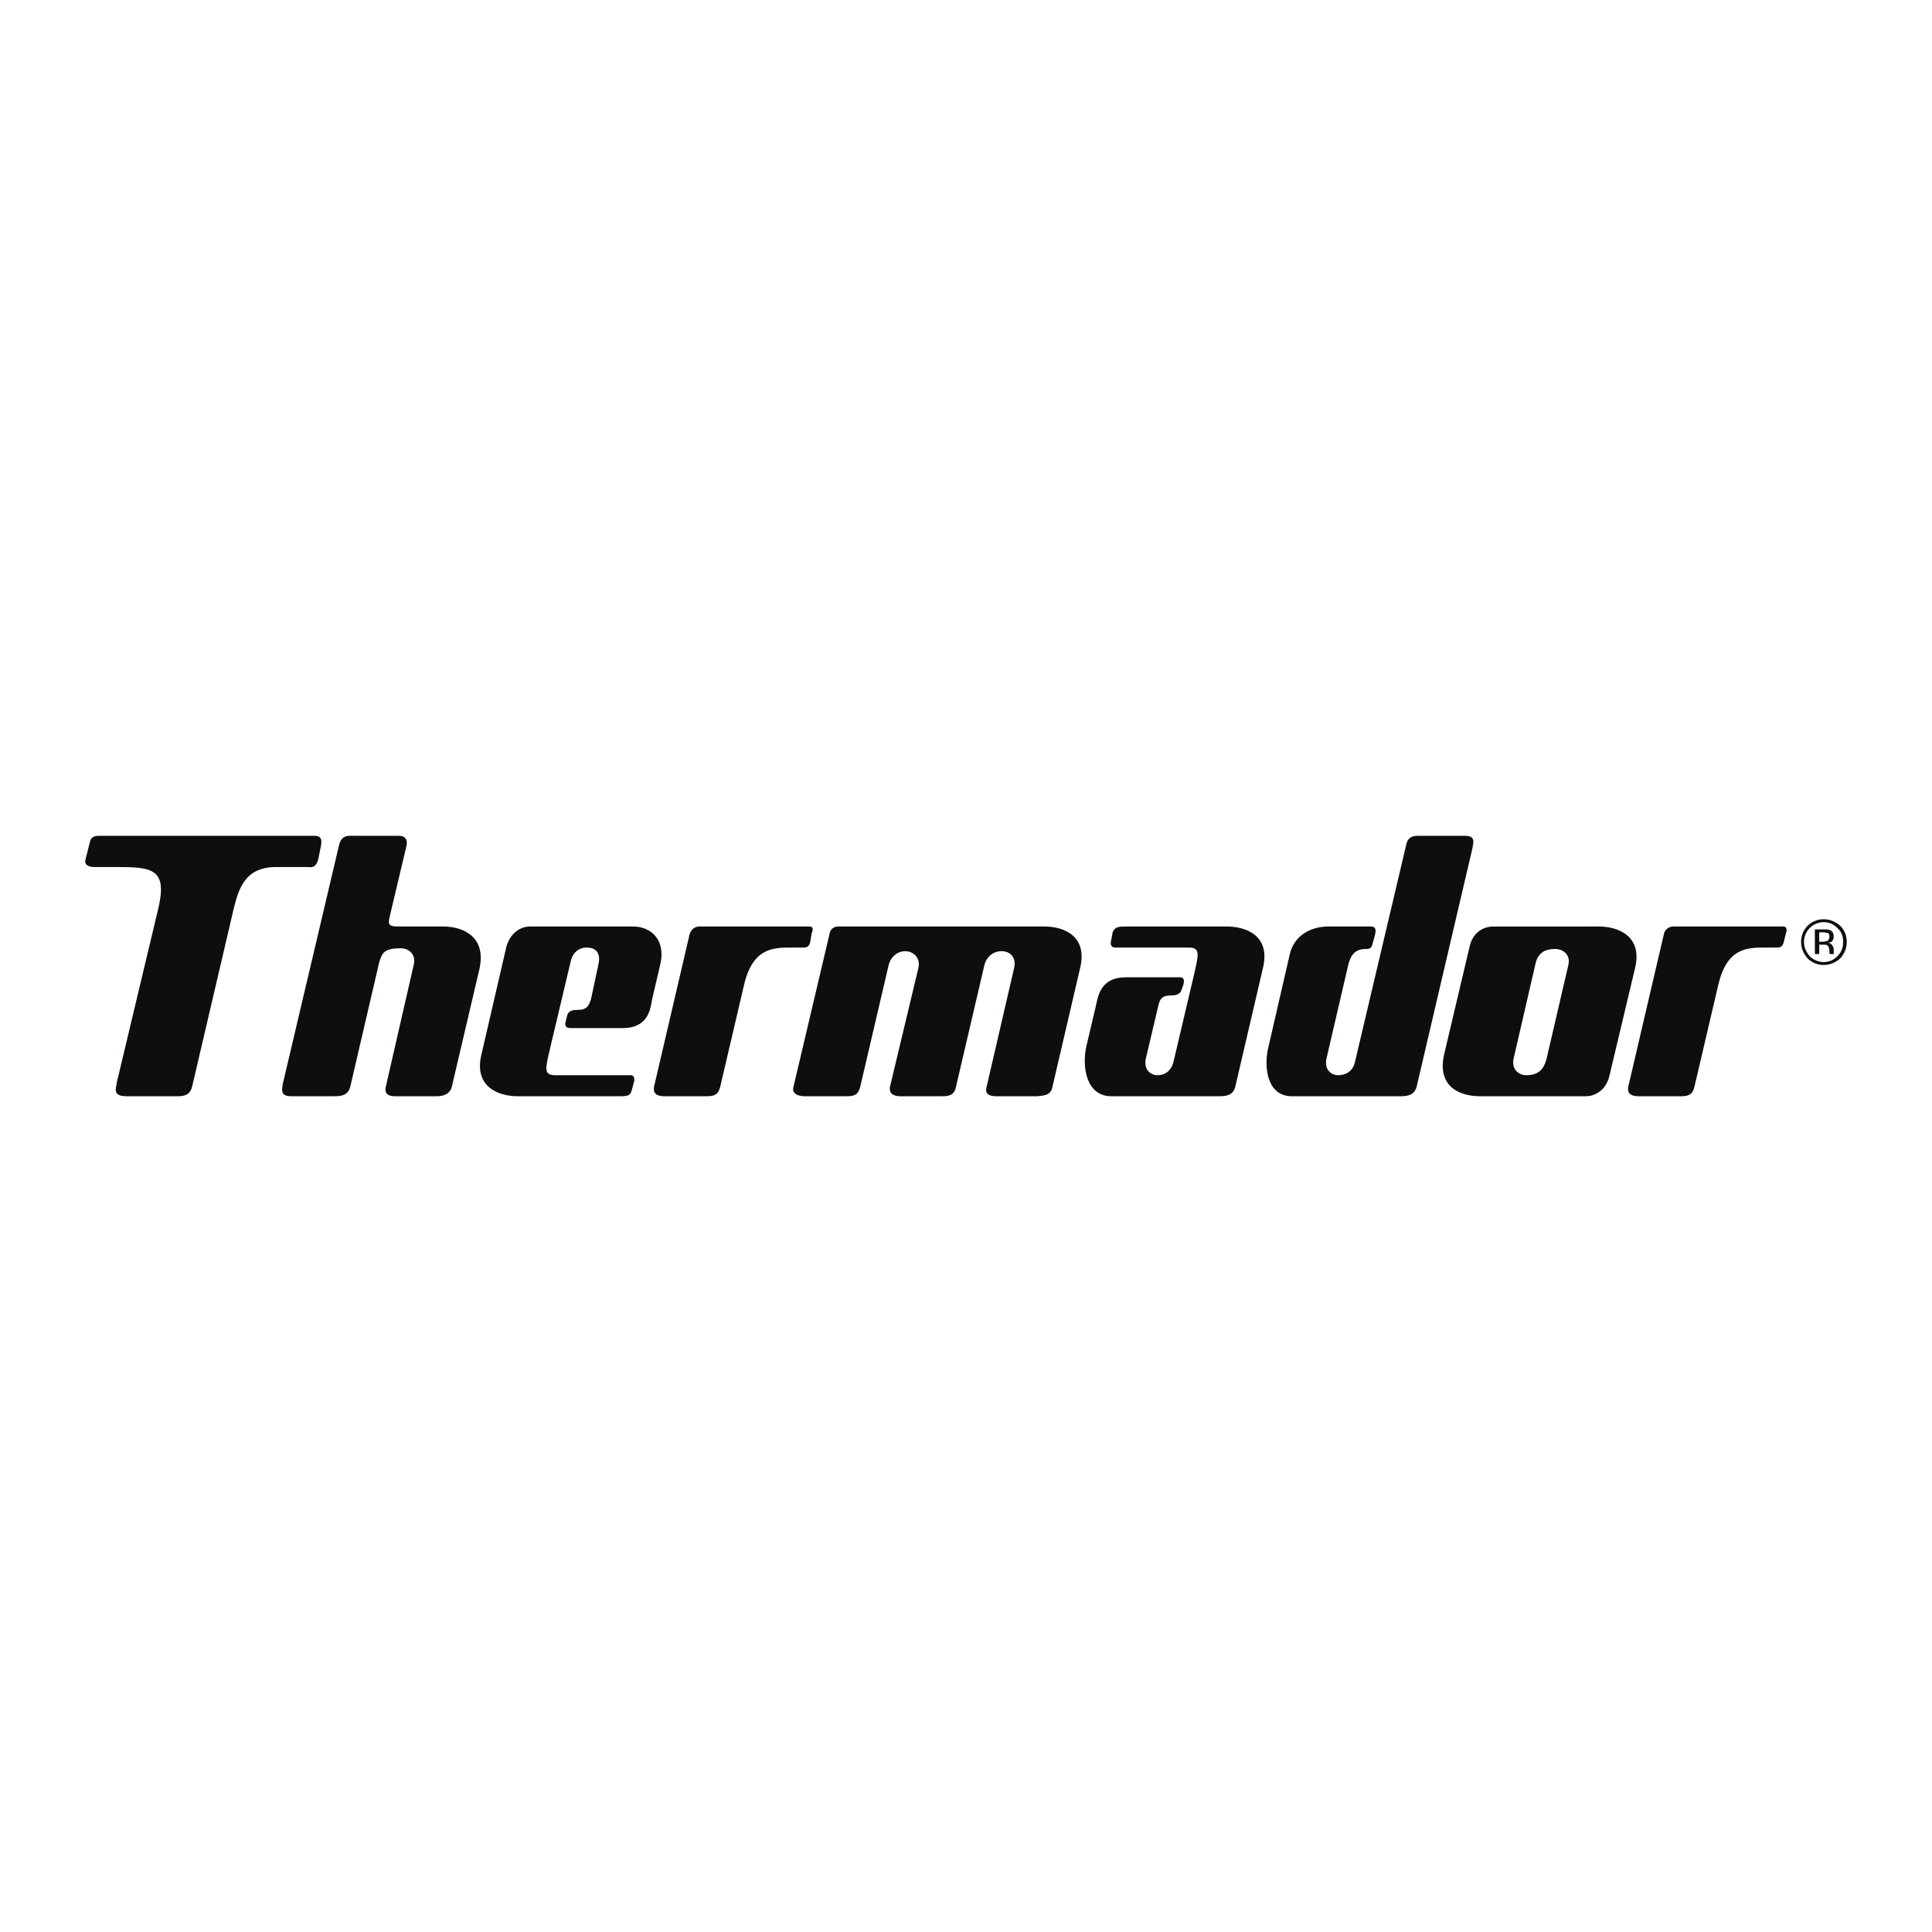
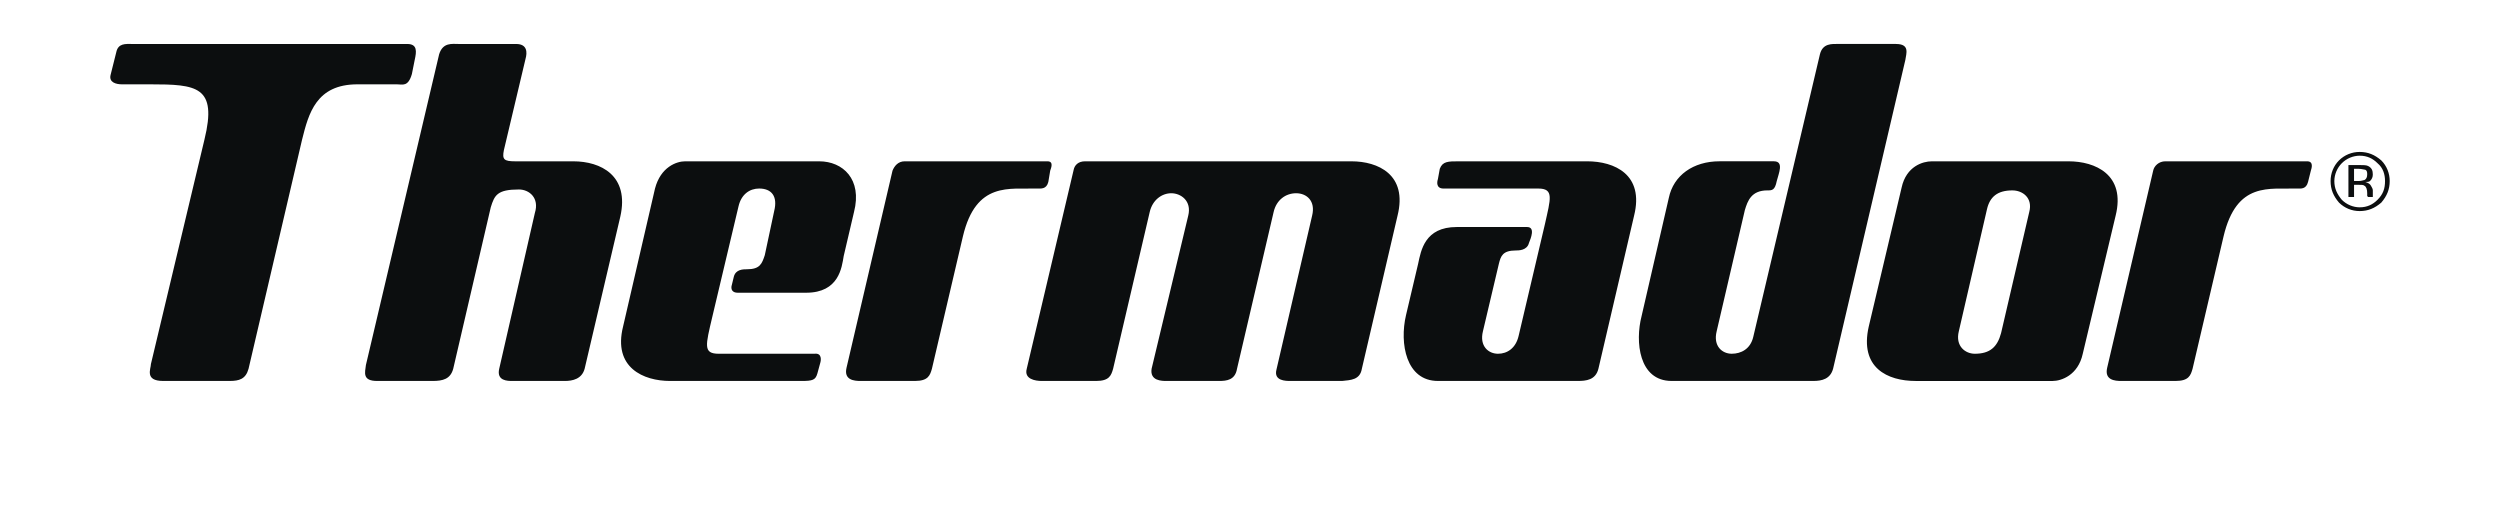
- <svg xmlns="http://www.w3.org/2000/svg" width="2500" height="2500" viewBox="0 0 192.756 192.756">
+ <svg xmlns="http://www.w3.org/2000/svg" viewBox="0 80 192.756 40">
  <g fill-rule="evenodd" clip-rule="evenodd">
    <path d="M180.561 92.583a1.981 1.981 0 0 0-.578 1.375c0 .579.217 1.014.578 1.448.361.362.869.579 1.375.579.58 0 1.014-.217 1.375-.579.436-.434.58-.869.58-1.448 0-.506-.145-1.013-.58-1.375-.361-.362-.795-.579-1.375-.579a1.972 1.972 0 0 0-1.375.579zm3.041 3.04c-.508.434-1.014.651-1.666.651a2.247 2.247 0 0 1-1.592-.651c-.434-.507-.65-1.014-.65-1.665 0-.579.217-1.158.65-1.592a2.247 2.247 0 0 1 1.592-.651c.652 0 1.158.217 1.666.651.434.435.65 1.014.65 1.592 0 .651-.217 1.158-.65 1.665zm-1.231-2.534c-.072 0-.291-.073-.508-.073h-.361v.941h.361c.217 0 .363-.072.436-.072.145-.072.217-.217.217-.434 0-.145 0-.289-.145-.362zm-.435-.362c.291 0 .508 0 .652.073.289.145.361.362.361.651a.654.654 0 0 1-.217.506c-.072.073-.217.073-.361.073.217.072.361.145.434.29.072.145.145.217.145.361v.507h-.361l-.072-.072v-.217c0-.29-.072-.506-.217-.579-.072-.072-.219-.072-.508-.072h-.289v.94h-.434v-2.461h.867zM31.396 83.391c.796 0 .724.579.579 1.23l-.217 1.085c-.29 1.014-.724.796-1.158.796h-3.04c-3.185 0-3.764 2.244-4.271 4.27l-4.125 17.661c-.217.795-.724.939-1.448.939h-5.139c-1.447 0-.941-.939-.941-1.303l4.125-17.297c1.013-4.125-.579-4.27-4.198-4.27H9.395c-.434 0-1.013-.145-.869-.724l.435-1.737c.145-.724.724-.651 1.23-.651h21.205v.001zM85.099 92.438h19.106c2.027 0 4.344 1.014 3.547 4.197l-2.75 11.799c-.145.867-.869.867-1.52.939h-3.98c-.363 0-1.303 0-1.086-.867l2.75-11.871c.289-1.157-.434-1.736-1.23-1.736s-1.52.507-1.736 1.447l-2.823 12.088c-.145.867-.796.939-1.375.939h-4.053c-.362 0-1.303 0-1.158-.939l2.823-11.799c.29-1.157-.579-1.736-1.303-1.736s-1.447.507-1.665 1.447l-2.823 12.088c-.145.506-.29.939-1.303.939h-4.198c-.507 0-1.375-.145-1.158-.939l3.619-15.344c.072-.362.362-.652.869-.652h1.447zM146.184 83.391c1.084 0 .795.724.723 1.23l-5.572 23.812c-.217.795-.869.939-1.52.939h-10.93c-2.533 0-2.822-3.039-2.316-4.994l2.1-9.119c.361-1.737 1.883-2.823 3.908-2.823h4.197c.797 0 .363.941.219 1.52-.146.724-.363.724-.725.724-1.23 0-1.52.796-1.736 1.52l-2.172 9.336c-.289 1.158.434 1.738 1.158 1.738s1.447-.363 1.664-1.303l5.139-21.786c.217-.868.941-.796 1.447-.796h4.416v.002zM112.457 92.438c-.797 0-1.23 0-1.447.579l-.145.796c-.074.217-.146.724.434.724h7.309c1.23 0 .941.796.508 2.75l-2.027 8.613c-.217.939-.867 1.375-1.592 1.375s-1.447-.58-1.158-1.738l1.23-5.211c.145-.578.289-1.014 1.303-1.014.217 0 .869 0 1.014-.578.145-.361.506-1.23-.145-1.23h-5.428c-2.461 0-2.752 1.809-2.969 2.822l-.939 3.98c-.508 2.172 0 5.066 2.461 5.066h10.783c.65 0 1.375-.072 1.592-.939l2.75-11.799c.797-3.184-1.52-4.197-3.619-4.197h-9.915v.001zM56.438 101.92c-.145.434.072.65.434.65h5.283c2.533 0 2.75-1.953 2.895-2.822l.796-3.402c.651-2.533-.869-3.908-2.678-3.908h-3.836-6.514c-.651 0-1.881.435-2.316 2.099l-2.461 10.639c-.796 3.184 1.593 4.197 3.619 4.197h10.132c.869 0 1.085-.072 1.23-.578l.217-.797c.072-.217.145-.795-.435-.723h-7.382c-1.23 0-1.014-.652-.507-2.824l2.026-8.54c.217-.94.869-1.375 1.592-1.375.941 0 1.448.579 1.158 1.737l-.724 3.402c-.217.65-.362 1.086-1.375 1.086-.29 0-.868 0-1.013.578l-.141.581zM39.72 92.438h4.487c2.099 0 4.342 1.086 3.619 4.271l-2.75 11.725c-.217.795-.941.939-1.52.939h-4.053c-.361 0-1.23 0-1.013-.939l2.75-12.016c.362-1.158-.435-1.809-1.23-1.809-1.665 0-1.882.435-2.171 1.375l-2.895 12.45c-.217.795-.796.939-1.592.939h-4.271c-1.158 0-.94-.65-.868-1.23l5.645-23.956c.29-.94 1.013-.796 1.52-.796h4.415c.869 0 .869.651.724 1.158l-1.665 7.021c-.145.723-.001.868.868.868zM159.5 92.438c2.027 0 4.414 1.014 3.619 4.197l-2.533 10.641c-.361 1.664-1.666 2.098-2.316 2.098h-10.566c-2.172 0-4.342-1.014-3.619-4.197l2.533-10.711c.361-1.665 1.664-2.027 2.316-2.027l10.566-.001zm-8.469 13.099c-.289 1.158.508 1.738 1.23 1.738 1.158 0 1.738-.508 2.027-1.594l2.172-9.336c.289-1.085-.508-1.665-1.303-1.665-1.158 0-1.738.507-1.955 1.448l-2.171 9.409zM66.354 109.373c-.507 0-1.303-.072-1.086-1.014l3.546-15.198c.145-.362.434-.724.941-.724h11.001c.506 0 .289.507.217.724l-.145.869c-.145.579-.579.506-.869.506-2.099.072-4.705-.579-5.717 3.692l-2.389 10.205c-.145.506-.289.939-1.303.939h-4.196v.001zM163.553 109.373c-.506 0-1.303-.072-1.086-1.014l3.547-15.198c.072-.362.434-.724.941-.724h10.928c.508 0 .361.507.289.724l-.217.869c-.145.579-.578.506-.795.506-2.172.072-4.705-.579-5.719 3.692l-2.389 10.205c-.145.506-.289.939-1.303.939h-4.196v.001z" fill="#0c0e0f" />
  </g>
</svg>
